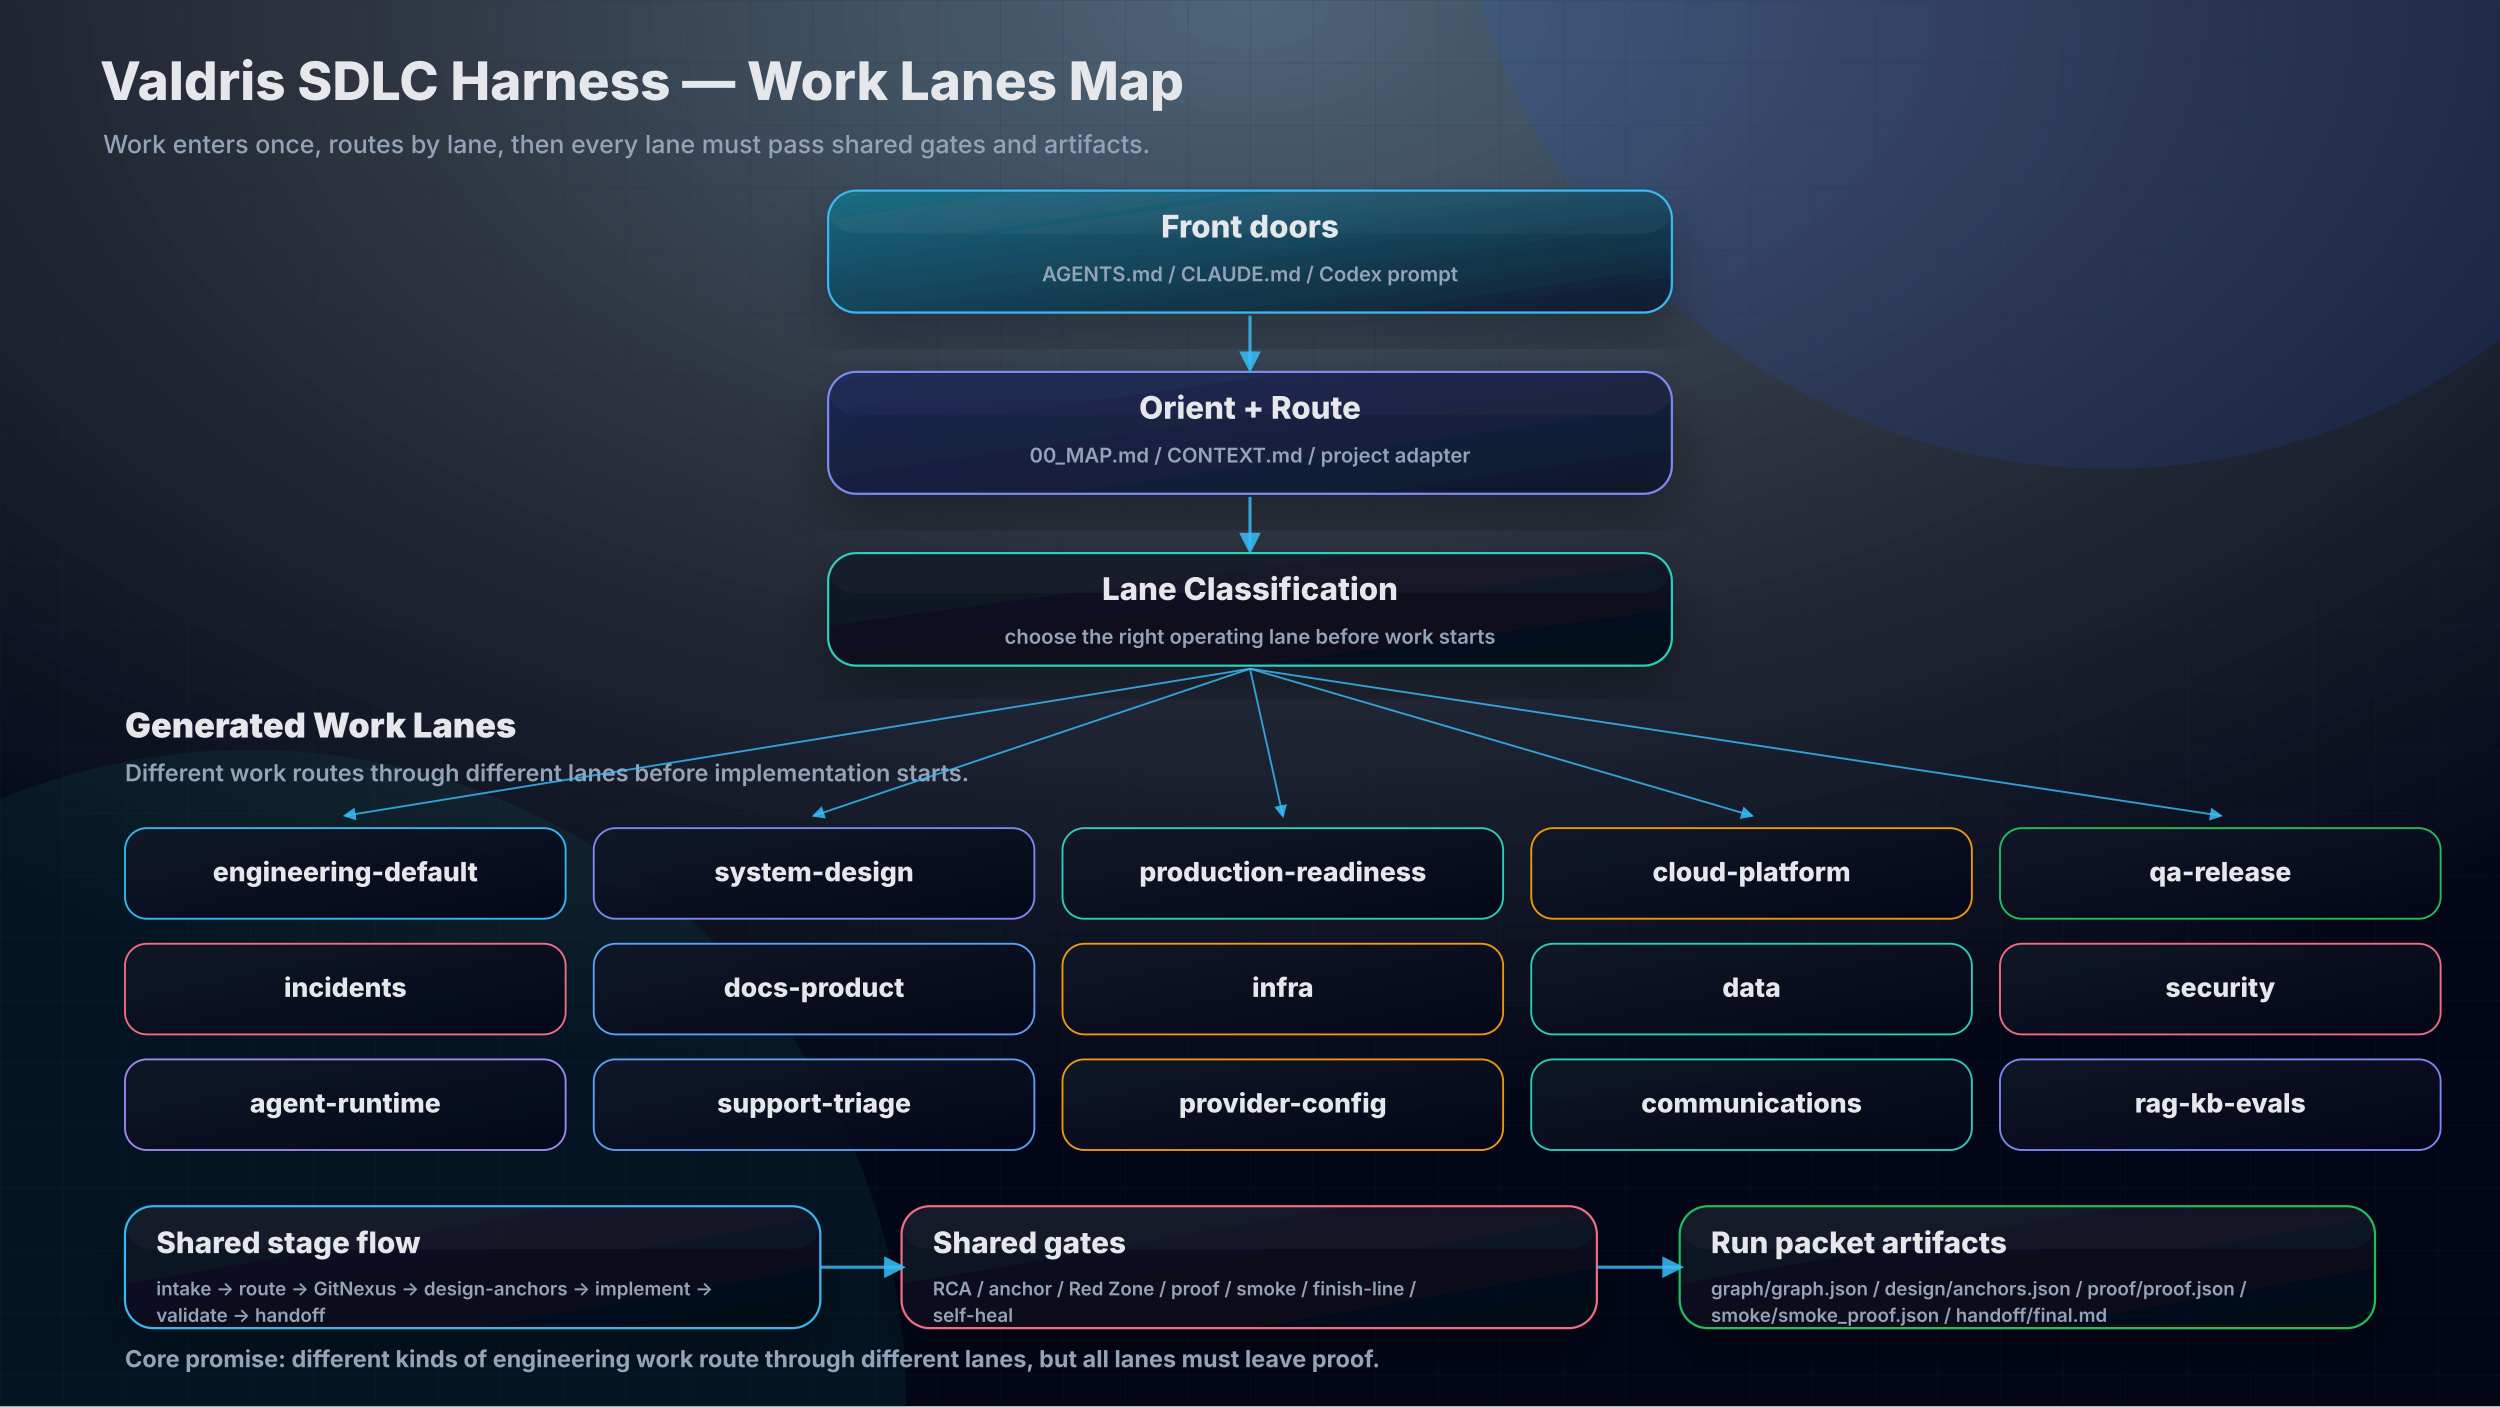
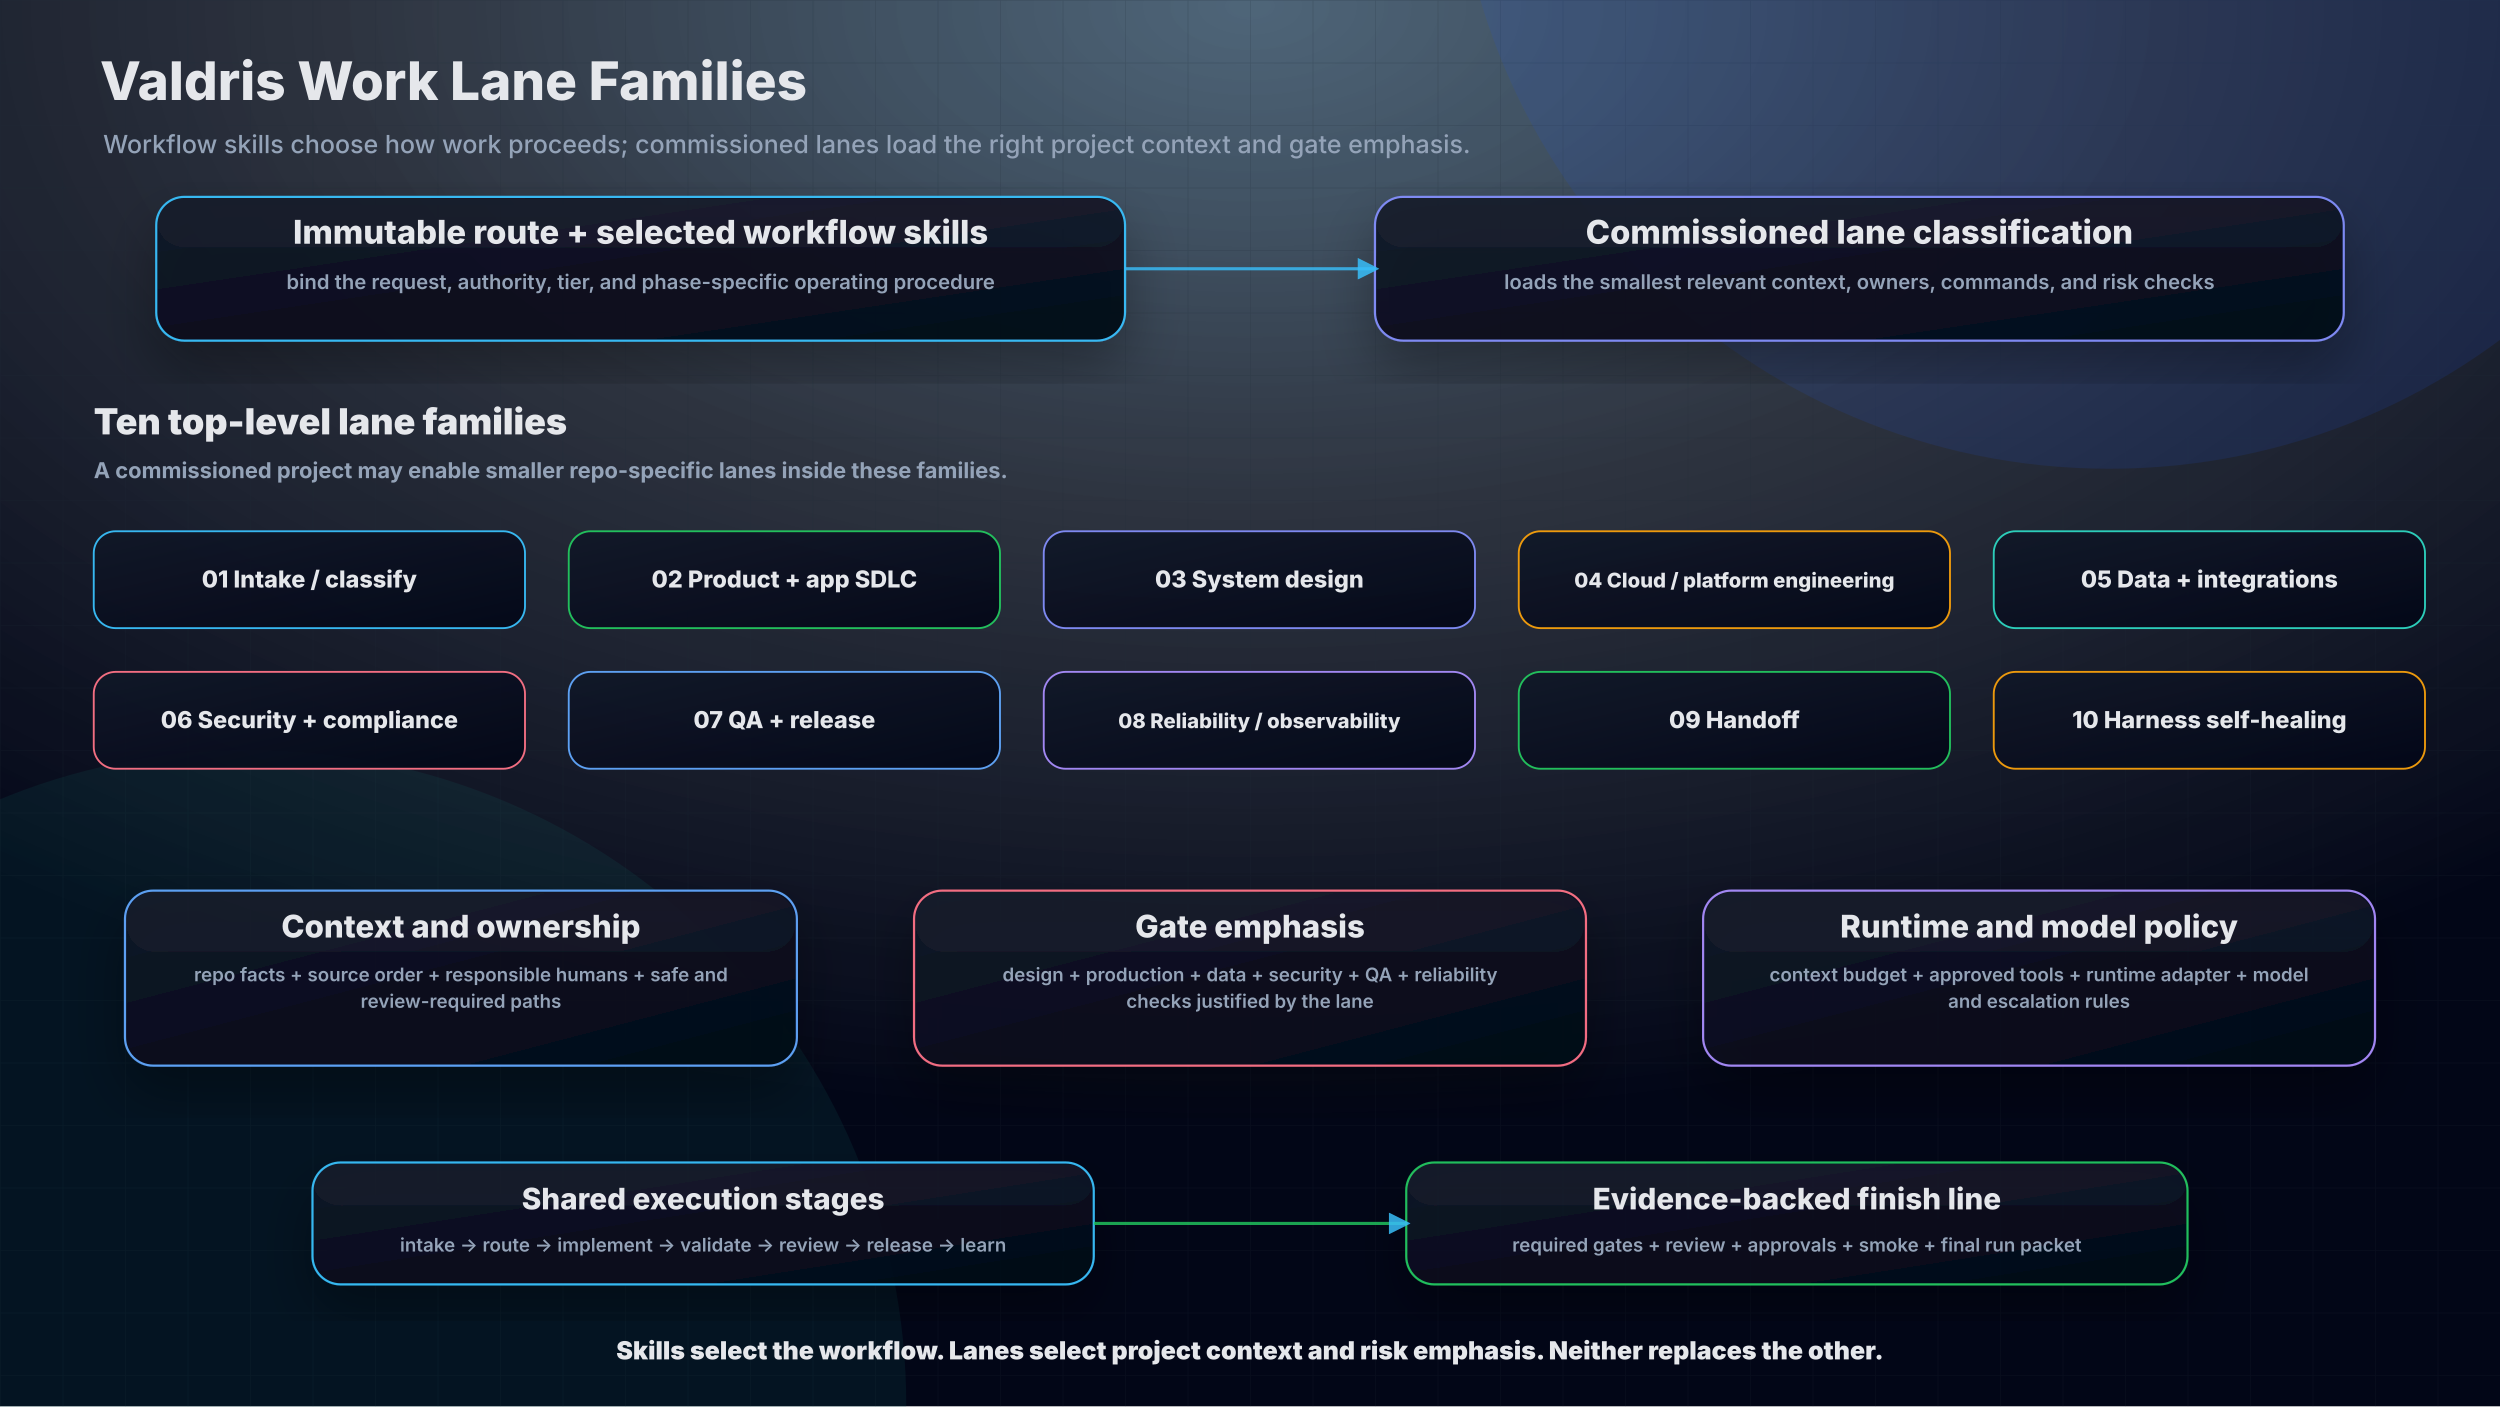
- <svg xmlns="http://www.w3.org/2000/svg" width="1600" height="900" viewBox="0 0 1600 900" role="img" aria-label="Valdris SDLC Harness — Work Lanes Map">
+ <svg xmlns="http://www.w3.org/2000/svg" width="1600" height="900" viewBox="0 0 1600 900" role="img" aria-label="Valdris Work Lane Families">
  <defs>
    <radialGradient id="bgGlow" cx="50%" cy="0%" r="80%">
      <stop offset="0%" stop-color="#0f2f4a" stop-opacity="0.72" />
      <stop offset="45%" stop-color="#0b1220" stop-opacity="0.85" />
      <stop offset="100%" stop-color="#020617" stop-opacity="1" />
    </radialGradient>
    <linearGradient id="cardFill" x1="0" y1="0" x2="1" y2="1">
      <stop offset="0%" stop-color="#172554" stop-opacity="0.92" />
      <stop offset="100%" stop-color="#0f172a" stop-opacity="0.92" />
    </linearGradient>
    <linearGradient id="softFill" x1="0" y1="0" x2="1" y2="1">
      <stop offset="0%" stop-color="#111827" stop-opacity="0.96" />
      <stop offset="100%" stop-color="#020617" stop-opacity="0.96" />
    </linearGradient>
    <linearGradient id="cyanFill" x1="0" y1="0" x2="1" y2="1">
      <stop offset="0%" stop-color="#0e7490" stop-opacity="0.72" />
      <stop offset="100%" stop-color="#0f172a" stop-opacity="0.92" />
    </linearGradient>
    <linearGradient id="amberFill" x1="0" y1="0" x2="1" y2="1">
      <stop offset="0%" stop-color="#92400e" stop-opacity="0.72" />
      <stop offset="100%" stop-color="#0f172a" stop-opacity="0.92" />
    </linearGradient>
    <linearGradient id="roseFill" x1="0" y1="0" x2="1" y2="1">
      <stop offset="0%" stop-color="#881337" stop-opacity="0.72" />
      <stop offset="100%" stop-color="#0f172a" stop-opacity="0.92" />
    </linearGradient>
    <filter id="shadow" x="-30%" y="-30%" width="160%" height="160%">
      <feDropShadow dx="0" dy="18" stdDeviation="18" flood-color="#000000" flood-opacity="0.35" />
    </filter>
    <filter id="glow" x="-50%" y="-50%" width="200%" height="200%">
      <feGaussianBlur stdDeviation="4" result="blur" />
      <feMerge>
        <feMergeNode in="blur" />
        <feMergeNode in="SourceGraphic" />
      </feMerge>
    </filter>
    <marker id="arrow" viewBox="0 0 10 10" refX="8" refY="5" markerWidth="7" markerHeight="7" orient="auto-start-reverse">
      <path d="M 0 0 L 10 5 L 0 10 z" fill="#38bdf8" opacity="0.85" />
    </marker>
    <marker id="arrowAmber" viewBox="0 0 10 10" refX="8" refY="5" markerWidth="7" markerHeight="7" orient="auto-start-reverse">
      <path d="M 0 0 L 10 5 L 0 10 z" fill="#f59e0b" opacity="0.9" />
    </marker>
    <pattern id="grid" width="40" height="40" patternUnits="userSpaceOnUse">
      <path d="M 40 0 L 0 0 0 40" fill="none" stroke="#1f2937" stroke-width="1" opacity="0.35" />
    </pattern>
  </defs>
  <rect width="1600" height="900" fill="url(#bgGlow)" />
  <rect width="1600" height="900" fill="url(#grid)" opacity="0.6" />
  <circle cx="1350" cy="-120" r="420" fill="#1d4ed8" opacity="0.14" />
  <circle cx="160" cy="900" r="420" fill="#0f766e" opacity="0.13" />
-   <text x="64" y="64" fill="#e5e7eb" font-family="Inter, ui-sans-serif, system-ui, -apple-system, Segoe UI, Arial" font-size="34" font-weight="800">Valdris SDLC Harness — Work Lanes Map</text>
-   <text x="66" y="98" fill="#94a3b8" font-family="Inter, ui-sans-serif, system-ui, -apple-system, Segoe UI, Arial" font-size="16" font-weight="500">Work enters once, routes by lane, then every lane must pass shared gates and artifacts.</text>
+   <text x="64" y="64" fill="#e5e7eb" font-family="Inter, ui-sans-serif, system-ui, -apple-system, Segoe UI, Arial" font-size="34" font-weight="800">Valdris Work Lane Families</text>
+   <text x="66" y="98" fill="#94a3b8" font-family="Inter, ui-sans-serif, system-ui, -apple-system, Segoe UI, Arial" font-size="16" font-weight="500">Workflow skills choose how work proceeds; commissioned lanes load the right project context and gate emphasis.</text>
  <g>
    <g filter="url(#shadow)" opacity="1">
-       <rect x="530" y="122" width="540" height="78" rx="18" fill="url(#cyanFill)" stroke="#38bdf8" stroke-width="1.4" opacity="0.96" />
-       <rect x="531" y="123" width="538" height="26.52" rx="18" fill="#ffffff" opacity="0.035" />
+       <rect x="100" y="126" width="620" height="92" rx="18" fill="url(#softFill)" stroke="#38bdf8" stroke-width="1.4" opacity="0.96" />
+       <rect x="101" y="127" width="618" height="31.28" rx="18" fill="#ffffff" opacity="0.035" />
    </g>
-     <text x="800" y="152" text-anchor="middle" fill="#e5e7eb" font-family="Inter, ui-sans-serif, system-ui, -apple-system, Segoe UI, Arial" font-size="20" font-weight="800">Front doors</text>
-     <text x="800" y="180" text-anchor="middle" fill="#94a3b8" font-family="Inter, ui-sans-serif, system-ui, -apple-system, Segoe UI, Arial" font-size="13" font-weight="600">AGENTS.md / CLAUDE.md / Codex prompt</text>
-   </g>
-   <line x1="800" y1="202" x2="800" y2="236" stroke="#38bdf8" stroke-width="2" stroke-opacity="0.82" marker-end="url(#arrow)" />
-   <g>
-     <g filter="url(#shadow)" opacity="1">
-       <rect x="530" y="238" width="540" height="78" rx="18" fill="url(#cardFill)" stroke="#818cf8" stroke-width="1.4" opacity="0.96" />
-       <rect x="531" y="239" width="538" height="26.52" rx="18" fill="#ffffff" opacity="0.035" />
-     </g>
-     <text x="800" y="268" text-anchor="middle" fill="#e5e7eb" font-family="Inter, ui-sans-serif, system-ui, -apple-system, Segoe UI, Arial" font-size="20" font-weight="800">Orient + Route</text>
-     <text x="800" y="296" text-anchor="middle" fill="#94a3b8" font-family="Inter, ui-sans-serif, system-ui, -apple-system, Segoe UI, Arial" font-size="13" font-weight="600">00_MAP.md / CONTEXT.md / project adapter</text>
-   </g>
-   <line x1="800" y1="318" x2="800" y2="352" stroke="#38bdf8" stroke-width="2" stroke-opacity="0.82" marker-end="url(#arrow)" />
-   <g>
-     <g filter="url(#shadow)" opacity="1">
-       <rect x="530" y="354" width="540" height="72" rx="18" fill="url(#softFill)" stroke="#2dd4bf" stroke-width="1.4" opacity="0.96" />
-       <rect x="531" y="355" width="538" height="24.48" rx="18" fill="#ffffff" opacity="0.035" />
-     </g>
-     <text x="800" y="384" text-anchor="middle" fill="#e5e7eb" font-family="Inter, ui-sans-serif, system-ui, -apple-system, Segoe UI, Arial" font-size="20" font-weight="800">Lane Classification</text>
-     <text x="800" y="412" text-anchor="middle" fill="#94a3b8" font-family="Inter, ui-sans-serif, system-ui, -apple-system, Segoe UI, Arial" font-size="13" font-weight="600">choose the right operating lane before work starts</text>
-   </g>
-   <text x="80" y="472" text-anchor="start" fill="#e5e7eb" font-family="Inter, ui-sans-serif, system-ui, -apple-system, Segoe UI, Arial" font-size="22" font-weight="850">Generated Work Lanes</text>
-   <text x="80" y="500" text-anchor="start" fill="#94a3b8" font-family="Inter, ui-sans-serif, system-ui, -apple-system, Segoe UI, Arial" font-size="15" font-weight="600">Different work routes through different lanes before implementation starts.</text>
-   <g>
-     <rect x="80" y="530" width="282" height="58" rx="14" fill="url(#softFill)" stroke="#38bdf8" stroke-width="1.2" opacity="0.96" />
-     <text x="221" y="564" text-anchor="middle" fill="#e5e7eb" font-family="Inter, ui-sans-serif, system-ui" font-size="17" font-weight="800">engineering-default</text>
-   </g>
-   <line x1="800" y1="428" x2="221" y2="522" stroke="#38bdf8" stroke-width="1.2" stroke-opacity="0.82" marker-end="url(#arrow)" />
-   <g>
-     <rect x="380" y="530" width="282" height="58" rx="14" fill="url(#softFill)" stroke="#818cf8" stroke-width="1.2" opacity="0.96" />
-     <text x="521" y="564" text-anchor="middle" fill="#e5e7eb" font-family="Inter, ui-sans-serif, system-ui" font-size="17" font-weight="800">system-design</text>
-   </g>
-   <line x1="800" y1="428" x2="521" y2="522" stroke="#38bdf8" stroke-width="1.2" stroke-opacity="0.82" marker-end="url(#arrow)" />
-   <g>
-     <rect x="680" y="530" width="282" height="58" rx="14" fill="url(#softFill)" stroke="#2dd4bf" stroke-width="1.2" opacity="0.96" />
-     <text x="821" y="564" text-anchor="middle" fill="#e5e7eb" font-family="Inter, ui-sans-serif, system-ui" font-size="17" font-weight="800">production-readiness</text>
-   </g>
-   <line x1="800" y1="428" x2="821" y2="522" stroke="#38bdf8" stroke-width="1.2" stroke-opacity="0.82" marker-end="url(#arrow)" />
-   <g>
-     <rect x="980" y="530" width="282" height="58" rx="14" fill="url(#softFill)" stroke="#f59e0b" stroke-width="1.2" opacity="0.96" />
-     <text x="1121" y="564" text-anchor="middle" fill="#e5e7eb" font-family="Inter, ui-sans-serif, system-ui" font-size="17" font-weight="800">cloud-platform</text>
-   </g>
-   <line x1="800" y1="428" x2="1121" y2="522" stroke="#38bdf8" stroke-width="1.2" stroke-opacity="0.82" marker-end="url(#arrow)" />
-   <g>
-     <rect x="1280" y="530" width="282" height="58" rx="14" fill="url(#softFill)" stroke="#22c55e" stroke-width="1.2" opacity="0.96" />
-     <text x="1421" y="564" text-anchor="middle" fill="#e5e7eb" font-family="Inter, ui-sans-serif, system-ui" font-size="17" font-weight="800">qa-release</text>
-   </g>
-   <line x1="800" y1="428" x2="1421" y2="522" stroke="#38bdf8" stroke-width="1.2" stroke-opacity="0.82" marker-end="url(#arrow)" />
-   <g>
-     <rect x="80" y="604" width="282" height="58" rx="14" fill="url(#softFill)" stroke="#fb7185" stroke-width="1.2" opacity="0.96" />
-     <text x="221" y="638" text-anchor="middle" fill="#e5e7eb" font-family="Inter, ui-sans-serif, system-ui" font-size="17" font-weight="800">incidents</text>
-   </g>
-   <g>
-     <rect x="380" y="604" width="282" height="58" rx="14" fill="url(#softFill)" stroke="#60a5fa" stroke-width="1.2" opacity="0.96" />
-     <text x="521" y="638" text-anchor="middle" fill="#e5e7eb" font-family="Inter, ui-sans-serif, system-ui" font-size="17" font-weight="800">docs-product</text>
-   </g>
-   <g>
-     <rect x="680" y="604" width="282" height="58" rx="14" fill="url(#softFill)" stroke="#f59e0b" stroke-width="1.2" opacity="0.96" />
-     <text x="821" y="638" text-anchor="middle" fill="#e5e7eb" font-family="Inter, ui-sans-serif, system-ui" font-size="17" font-weight="800">infra</text>
-   </g>
-   <g>
-     <rect x="980" y="604" width="282" height="58" rx="14" fill="url(#softFill)" stroke="#2dd4bf" stroke-width="1.2" opacity="0.96" />
-     <text x="1121" y="638" text-anchor="middle" fill="#e5e7eb" font-family="Inter, ui-sans-serif, system-ui" font-size="17" font-weight="800">data</text>
-   </g>
-   <g>
-     <rect x="1280" y="604" width="282" height="58" rx="14" fill="url(#softFill)" stroke="#fb7185" stroke-width="1.2" opacity="0.96" />
-     <text x="1421" y="638" text-anchor="middle" fill="#e5e7eb" font-family="Inter, ui-sans-serif, system-ui" font-size="17" font-weight="800">security</text>
-   </g>
-   <g>
-     <rect x="80" y="678" width="282" height="58" rx="14" fill="url(#softFill)" stroke="#a78bfa" stroke-width="1.2" opacity="0.96" />
-     <text x="221" y="712" text-anchor="middle" fill="#e5e7eb" font-family="Inter, ui-sans-serif, system-ui" font-size="17" font-weight="800">agent-runtime</text>
-   </g>
-   <g>
-     <rect x="380" y="678" width="282" height="58" rx="14" fill="url(#softFill)" stroke="#60a5fa" stroke-width="1.2" opacity="0.96" />
-     <text x="521" y="712" text-anchor="middle" fill="#e5e7eb" font-family="Inter, ui-sans-serif, system-ui" font-size="17" font-weight="800">support-triage</text>
-   </g>
-   <g>
-     <rect x="680" y="678" width="282" height="58" rx="14" fill="url(#softFill)" stroke="#f59e0b" stroke-width="1.2" opacity="0.96" />
-     <text x="821" y="712" text-anchor="middle" fill="#e5e7eb" font-family="Inter, ui-sans-serif, system-ui" font-size="17" font-weight="800">provider-config</text>
-   </g>
-   <g>
-     <rect x="980" y="678" width="282" height="58" rx="14" fill="url(#softFill)" stroke="#2dd4bf" stroke-width="1.2" opacity="0.96" />
-     <text x="1121" y="712" text-anchor="middle" fill="#e5e7eb" font-family="Inter, ui-sans-serif, system-ui" font-size="17" font-weight="800">communications</text>
-   </g>
-   <g>
-     <rect x="1280" y="678" width="282" height="58" rx="14" fill="url(#softFill)" stroke="#818cf8" stroke-width="1.2" opacity="0.96" />
-     <text x="1421" y="712" text-anchor="middle" fill="#e5e7eb" font-family="Inter, ui-sans-serif, system-ui" font-size="17" font-weight="800">rag-kb-evals</text>
+     <text x="410" y="156" text-anchor="middle" fill="#e5e7eb" font-family="Inter, ui-sans-serif, system-ui, -apple-system, Segoe UI, Arial" font-size="21" font-weight="800">Immutable route + selected workflow skills</text>
+     <text x="410" y="185" text-anchor="middle" fill="#94a3b8" font-family="Inter, ui-sans-serif, system-ui, -apple-system, Segoe UI, Arial" font-size="13" font-weight="600">bind the request, authority, tier, and phase-specific operating procedure</text>
  </g>
  <g>
    <g filter="url(#shadow)" opacity="1">
-       <rect x="80" y="772" width="445" height="78" rx="18" fill="url(#softFill)" stroke="#38bdf8" stroke-width="1.4" opacity="0.96" />
-       <rect x="81" y="773" width="443" height="26.52" rx="18" fill="#ffffff" opacity="0.035" />
+       <rect x="880" y="126" width="620" height="92" rx="18" fill="url(#softFill)" stroke="#818cf8" stroke-width="1.4" opacity="0.96" />
+       <rect x="881" y="127" width="618" height="31.28" rx="18" fill="#ffffff" opacity="0.035" />
    </g>
-     <text x="100" y="802" text-anchor="start" fill="#e5e7eb" font-family="Inter, ui-sans-serif, system-ui, -apple-system, Segoe UI, Arial" font-size="19" font-weight="800">Shared stage flow</text>
-     <text x="100" y="829" text-anchor="start" fill="#94a3b8" font-family="Inter, ui-sans-serif, system-ui, -apple-system, Segoe UI, Arial" font-size="12" font-weight="600">intake → route → GitNexus → design-anchors → implement →</text>
-     <text x="100" y="846" text-anchor="start" fill="#94a3b8" font-family="Inter, ui-sans-serif, system-ui, -apple-system, Segoe UI, Arial" font-size="12" font-weight="600">validate → handoff</text>
+     <text x="1190" y="156" text-anchor="middle" fill="#e5e7eb" font-family="Inter, ui-sans-serif, system-ui, -apple-system, Segoe UI, Arial" font-size="21" font-weight="800">Commissioned lane classification</text>
+     <text x="1190" y="185" text-anchor="middle" fill="#94a3b8" font-family="Inter, ui-sans-serif, system-ui, -apple-system, Segoe UI, Arial" font-size="13" font-weight="600">loads the smallest relevant context, owners, commands, and risk checks</text>
+   </g>
+   <line x1="720" y1="172" x2="880" y2="172" stroke="#38bdf8" stroke-width="2" stroke-opacity="0.82" marker-end="url(#arrow)" />
+   <text x="60" y="278" text-anchor="start" fill="#e5e7eb" font-family="Inter, ui-sans-serif, system-ui, -apple-system, Segoe UI, Arial" font-size="23" font-weight="850">Ten top-level lane families</text>
+   <text x="60" y="306" text-anchor="start" fill="#94a3b8" font-family="Inter, ui-sans-serif, system-ui, -apple-system, Segoe UI, Arial" font-size="14" font-weight="650">A commissioned project may enable smaller repo-specific lanes inside these families.</text>
+   <g>
+     <rect x="60" y="340" width="276" height="62" rx="14" fill="url(#softFill)" stroke="#38bdf8" stroke-width="1.2" opacity="0.96" />
+     <text x="198" y="376" text-anchor="middle" fill="#e5e7eb" font-family="Inter, ui-sans-serif, system-ui" font-size="15" font-weight="800">01 Intake / classify</text>
+   </g>
+   <g>
+     <rect x="364" y="340" width="276" height="62" rx="14" fill="url(#softFill)" stroke="#22c55e" stroke-width="1.2" opacity="0.96" />
+     <text x="502" y="376" text-anchor="middle" fill="#e5e7eb" font-family="Inter, ui-sans-serif, system-ui" font-size="15" font-weight="800">02 Product + app SDLC</text>
+   </g>
+   <g>
+     <rect x="668" y="340" width="276" height="62" rx="14" fill="url(#softFill)" stroke="#818cf8" stroke-width="1.2" opacity="0.96" />
+     <text x="806" y="376" text-anchor="middle" fill="#e5e7eb" font-family="Inter, ui-sans-serif, system-ui" font-size="15" font-weight="800">03 System design</text>
+   </g>
+   <g>
+     <rect x="972" y="340" width="276" height="62" rx="14" fill="url(#softFill)" stroke="#f59e0b" stroke-width="1.2" opacity="0.96" />
+     <text x="1110" y="376" text-anchor="middle" fill="#e5e7eb" font-family="Inter, ui-sans-serif, system-ui" font-size="13" font-weight="800">04 Cloud / platform engineering</text>
+   </g>
+   <g>
+     <rect x="1276" y="340" width="276" height="62" rx="14" fill="url(#softFill)" stroke="#2dd4bf" stroke-width="1.2" opacity="0.96" />
+     <text x="1414" y="376" text-anchor="middle" fill="#e5e7eb" font-family="Inter, ui-sans-serif, system-ui" font-size="15" font-weight="800">05 Data + integrations</text>
+   </g>
+   <g>
+     <rect x="60" y="430" width="276" height="62" rx="14" fill="url(#softFill)" stroke="#fb7185" stroke-width="1.2" opacity="0.96" />
+     <text x="198" y="466" text-anchor="middle" fill="#e5e7eb" font-family="Inter, ui-sans-serif, system-ui" font-size="15" font-weight="800">06 Security + compliance</text>
+   </g>
+   <g>
+     <rect x="364" y="430" width="276" height="62" rx="14" fill="url(#softFill)" stroke="#60a5fa" stroke-width="1.2" opacity="0.96" />
+     <text x="502" y="466" text-anchor="middle" fill="#e5e7eb" font-family="Inter, ui-sans-serif, system-ui" font-size="15" font-weight="800">07 QA + release</text>
+   </g>
+   <g>
+     <rect x="668" y="430" width="276" height="62" rx="14" fill="url(#softFill)" stroke="#a78bfa" stroke-width="1.2" opacity="0.96" />
+     <text x="806" y="466" text-anchor="middle" fill="#e5e7eb" font-family="Inter, ui-sans-serif, system-ui" font-size="13" font-weight="800">08 Reliability / observability</text>
+   </g>
+   <g>
+     <rect x="972" y="430" width="276" height="62" rx="14" fill="url(#softFill)" stroke="#22c55e" stroke-width="1.2" opacity="0.96" />
+     <text x="1110" y="466" text-anchor="middle" fill="#e5e7eb" font-family="Inter, ui-sans-serif, system-ui" font-size="15" font-weight="800">09 Handoff</text>
+   </g>
+   <g>
+     <rect x="1276" y="430" width="276" height="62" rx="14" fill="url(#softFill)" stroke="#f59e0b" stroke-width="1.2" opacity="0.96" />
+     <text x="1414" y="466" text-anchor="middle" fill="#e5e7eb" font-family="Inter, ui-sans-serif, system-ui" font-size="15" font-weight="800">10 Harness self-healing</text>
  </g>
  <g>
    <g filter="url(#shadow)" opacity="1">
-       <rect x="577" y="772" width="445" height="78" rx="18" fill="url(#softFill)" stroke="#fb7185" stroke-width="1.4" opacity="0.96" />
-       <rect x="578" y="773" width="443" height="26.52" rx="18" fill="#ffffff" opacity="0.035" />
+       <rect x="80" y="570" width="430" height="112" rx="18" fill="url(#softFill)" stroke="#60a5fa" stroke-width="1.4" opacity="0.96" />
+       <rect x="81" y="571" width="428" height="38.08" rx="18" fill="#ffffff" opacity="0.035" />
    </g>
-     <text x="597" y="802" text-anchor="start" fill="#e5e7eb" font-family="Inter, ui-sans-serif, system-ui, -apple-system, Segoe UI, Arial" font-size="19" font-weight="800">Shared gates</text>
-     <text x="597" y="829" text-anchor="start" fill="#94a3b8" font-family="Inter, ui-sans-serif, system-ui, -apple-system, Segoe UI, Arial" font-size="12" font-weight="600">RCA / anchor / Red Zone / proof / smoke / finish-line /</text>
-     <text x="597" y="846" text-anchor="start" fill="#94a3b8" font-family="Inter, ui-sans-serif, system-ui, -apple-system, Segoe UI, Arial" font-size="12" font-weight="600">self-heal</text>
+     <text x="295" y="600" text-anchor="middle" fill="#e5e7eb" font-family="Inter, ui-sans-serif, system-ui, -apple-system, Segoe UI, Arial" font-size="20" font-weight="800">Context and ownership</text>
+     <text x="295" y="628" text-anchor="middle" fill="#94a3b8" font-family="Inter, ui-sans-serif, system-ui, -apple-system, Segoe UI, Arial" font-size="12" font-weight="600">repo facts + source order + responsible humans + safe and</text>
+     <text x="295" y="645" text-anchor="middle" fill="#94a3b8" font-family="Inter, ui-sans-serif, system-ui, -apple-system, Segoe UI, Arial" font-size="12" font-weight="600">review-required paths</text>
  </g>
  <g>
    <g filter="url(#shadow)" opacity="1">
-       <rect x="1075" y="772" width="445" height="78" rx="18" fill="url(#softFill)" stroke="#22c55e" stroke-width="1.4" opacity="0.96" />
-       <rect x="1076" y="773" width="443" height="26.52" rx="18" fill="#ffffff" opacity="0.035" />
+       <rect x="585" y="570" width="430" height="112" rx="18" fill="url(#softFill)" stroke="#fb7185" stroke-width="1.4" opacity="0.96" />
+       <rect x="586" y="571" width="428" height="38.08" rx="18" fill="#ffffff" opacity="0.035" />
    </g>
-     <text x="1095" y="802" text-anchor="start" fill="#e5e7eb" font-family="Inter, ui-sans-serif, system-ui, -apple-system, Segoe UI, Arial" font-size="19" font-weight="800">Run packet artifacts</text>
-     <text x="1095" y="829" text-anchor="start" fill="#94a3b8" font-family="Inter, ui-sans-serif, system-ui, -apple-system, Segoe UI, Arial" font-size="12" font-weight="600">graph/graph.json / design/anchors.json / proof/proof.json /</text>
-     <text x="1095" y="846" text-anchor="start" fill="#94a3b8" font-family="Inter, ui-sans-serif, system-ui, -apple-system, Segoe UI, Arial" font-size="12" font-weight="600">smoke/smoke_proof.json / handoff/final.md</text>
+     <text x="800" y="600" text-anchor="middle" fill="#e5e7eb" font-family="Inter, ui-sans-serif, system-ui, -apple-system, Segoe UI, Arial" font-size="20" font-weight="800">Gate emphasis</text>
+     <text x="800" y="628" text-anchor="middle" fill="#94a3b8" font-family="Inter, ui-sans-serif, system-ui, -apple-system, Segoe UI, Arial" font-size="12" font-weight="600">design + production + data + security + QA + reliability</text>
+     <text x="800" y="645" text-anchor="middle" fill="#94a3b8" font-family="Inter, ui-sans-serif, system-ui, -apple-system, Segoe UI, Arial" font-size="12" font-weight="600">checks justified by the lane</text>
  </g>
-   <line x1="525" y1="811" x2="577" y2="811" stroke="#38bdf8" stroke-width="2" stroke-opacity="0.82" marker-end="url(#arrow)" />
-   <line x1="1022" y1="811" x2="1075" y2="811" stroke="#38bdf8" stroke-width="2" stroke-opacity="0.82" marker-end="url(#arrow)" />
-   <text x="80" y="875" text-anchor="start" fill="#94a3b8" font-family="Inter, ui-sans-serif, system-ui, -apple-system, Segoe UI, Arial" font-size="15" font-weight="700">Core promise: different kinds of engineering work route through different lanes, but all lanes must leave proof.</text>
+   <g>
+     <g filter="url(#shadow)" opacity="1">
+       <rect x="1090" y="570" width="430" height="112" rx="18" fill="url(#softFill)" stroke="#a78bfa" stroke-width="1.4" opacity="0.96" />
+       <rect x="1091" y="571" width="428" height="38.08" rx="18" fill="#ffffff" opacity="0.035" />
+     </g>
+     <text x="1305" y="600" text-anchor="middle" fill="#e5e7eb" font-family="Inter, ui-sans-serif, system-ui, -apple-system, Segoe UI, Arial" font-size="20" font-weight="800">Runtime and model policy</text>
+     <text x="1305" y="628" text-anchor="middle" fill="#94a3b8" font-family="Inter, ui-sans-serif, system-ui, -apple-system, Segoe UI, Arial" font-size="12" font-weight="600">context budget + approved tools + runtime adapter + model</text>
+     <text x="1305" y="645" text-anchor="middle" fill="#94a3b8" font-family="Inter, ui-sans-serif, system-ui, -apple-system, Segoe UI, Arial" font-size="12" font-weight="600">and escalation rules</text>
+   </g>
+   <g>
+     <g filter="url(#shadow)" opacity="1">
+       <rect x="200" y="744" width="500" height="78" rx="18" fill="url(#softFill)" stroke="#38bdf8" stroke-width="1.4" opacity="0.96" />
+       <rect x="201" y="745" width="498" height="26.52" rx="18" fill="#ffffff" opacity="0.035" />
+     </g>
+     <text x="450" y="774" text-anchor="middle" fill="#e5e7eb" font-family="Inter, ui-sans-serif, system-ui, -apple-system, Segoe UI, Arial" font-size="19" font-weight="800">Shared execution stages</text>
+     <text x="450" y="801" text-anchor="middle" fill="#94a3b8" font-family="Inter, ui-sans-serif, system-ui, -apple-system, Segoe UI, Arial" font-size="12" font-weight="600">intake → route → implement → validate → review → release → learn</text>
+   </g>
+   <g>
+     <g filter="url(#shadow)" opacity="1">
+       <rect x="900" y="744" width="500" height="78" rx="18" fill="url(#softFill)" stroke="#22c55e" stroke-width="1.4" opacity="0.96" />
+       <rect x="901" y="745" width="498" height="26.52" rx="18" fill="#ffffff" opacity="0.035" />
+     </g>
+     <text x="1150" y="774" text-anchor="middle" fill="#e5e7eb" font-family="Inter, ui-sans-serif, system-ui, -apple-system, Segoe UI, Arial" font-size="19" font-weight="800">Evidence-backed finish line</text>
+     <text x="1150" y="801" text-anchor="middle" fill="#94a3b8" font-family="Inter, ui-sans-serif, system-ui, -apple-system, Segoe UI, Arial" font-size="12" font-weight="600">required gates + review + approvals + smoke + final run packet</text>
+   </g>
+   <line x1="700" y1="783" x2="900" y2="783" stroke="#22c55e" stroke-width="2" stroke-opacity="0.82" marker-end="url(#arrow)" />
+   <text x="800" y="870" text-anchor="middle" fill="#e5e7eb" font-family="Inter, ui-sans-serif, system-ui, -apple-system, Segoe UI, Arial" font-size="16" font-weight="850">Skills select the workflow. Lanes select project context and risk emphasis. Neither replaces the other.</text>
</svg>
